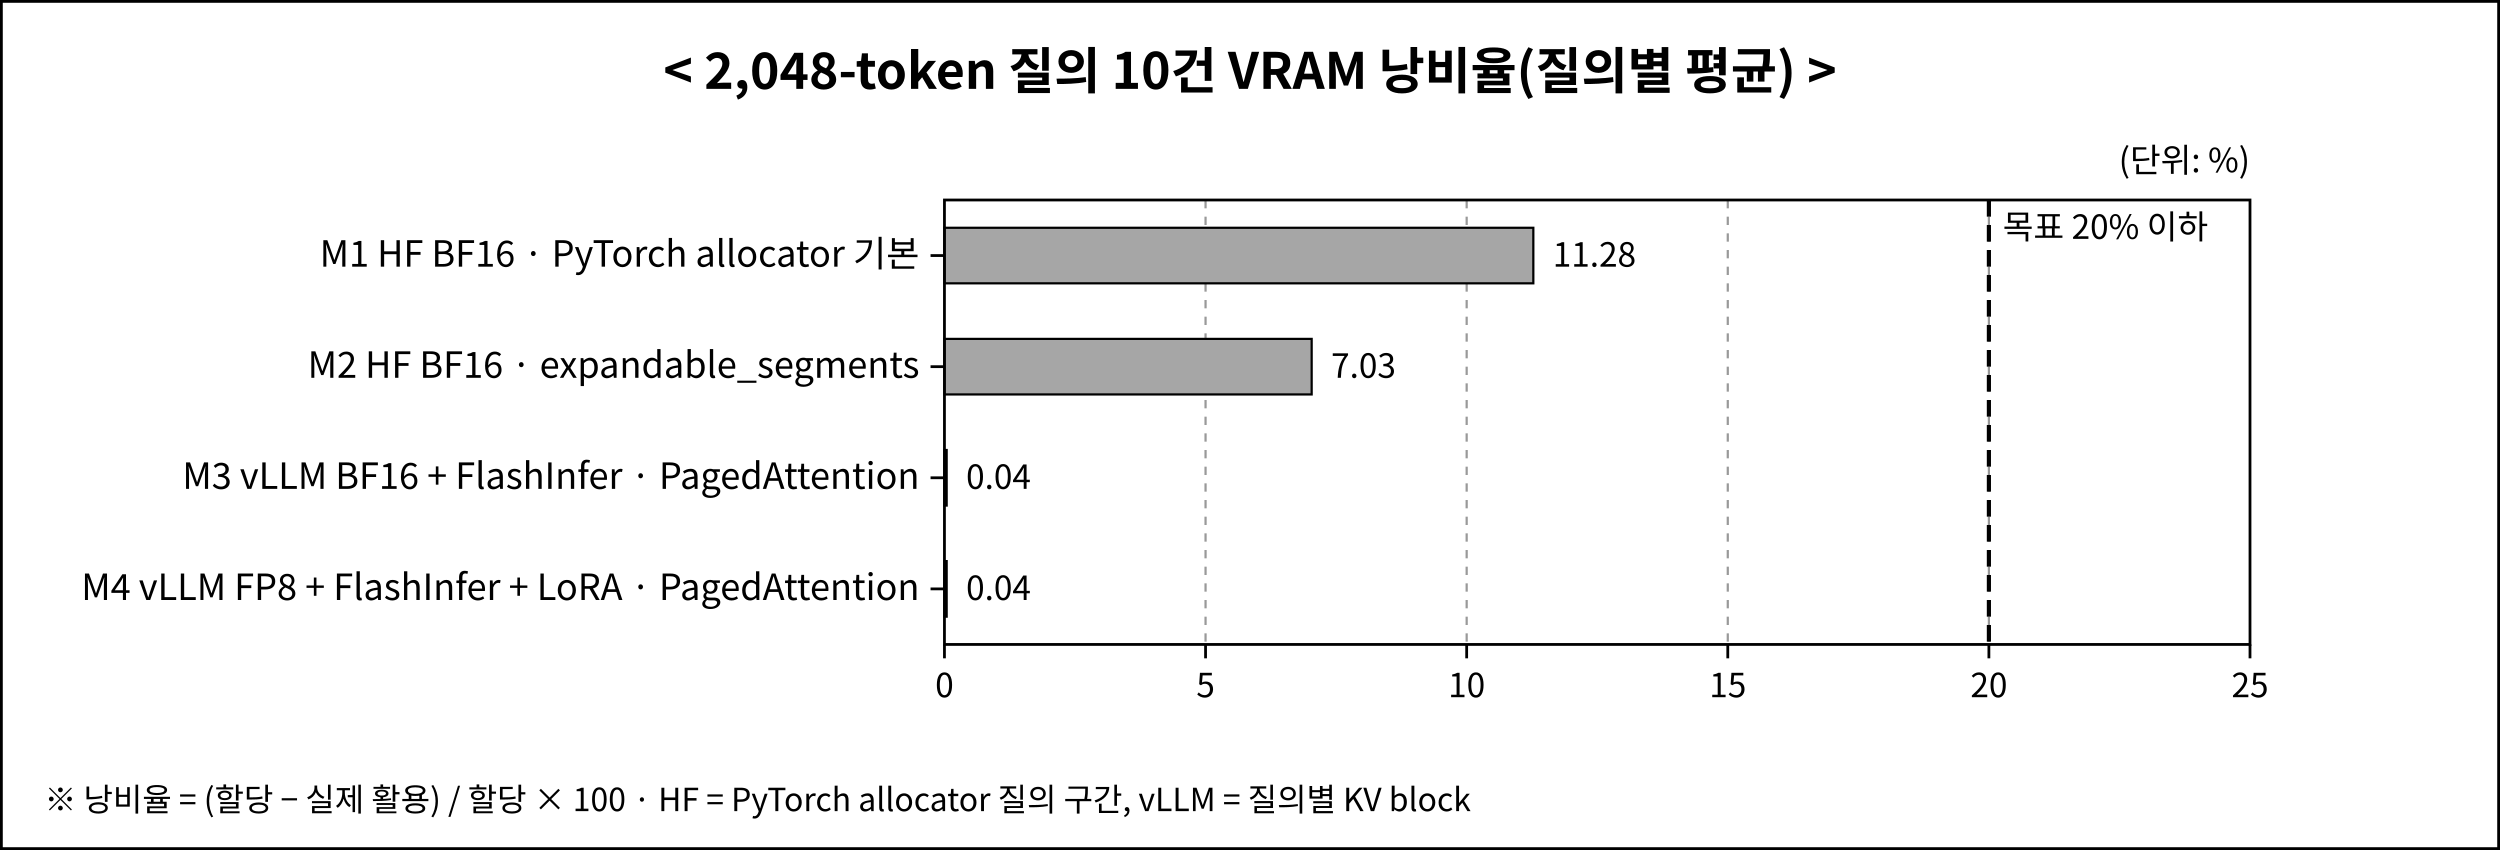
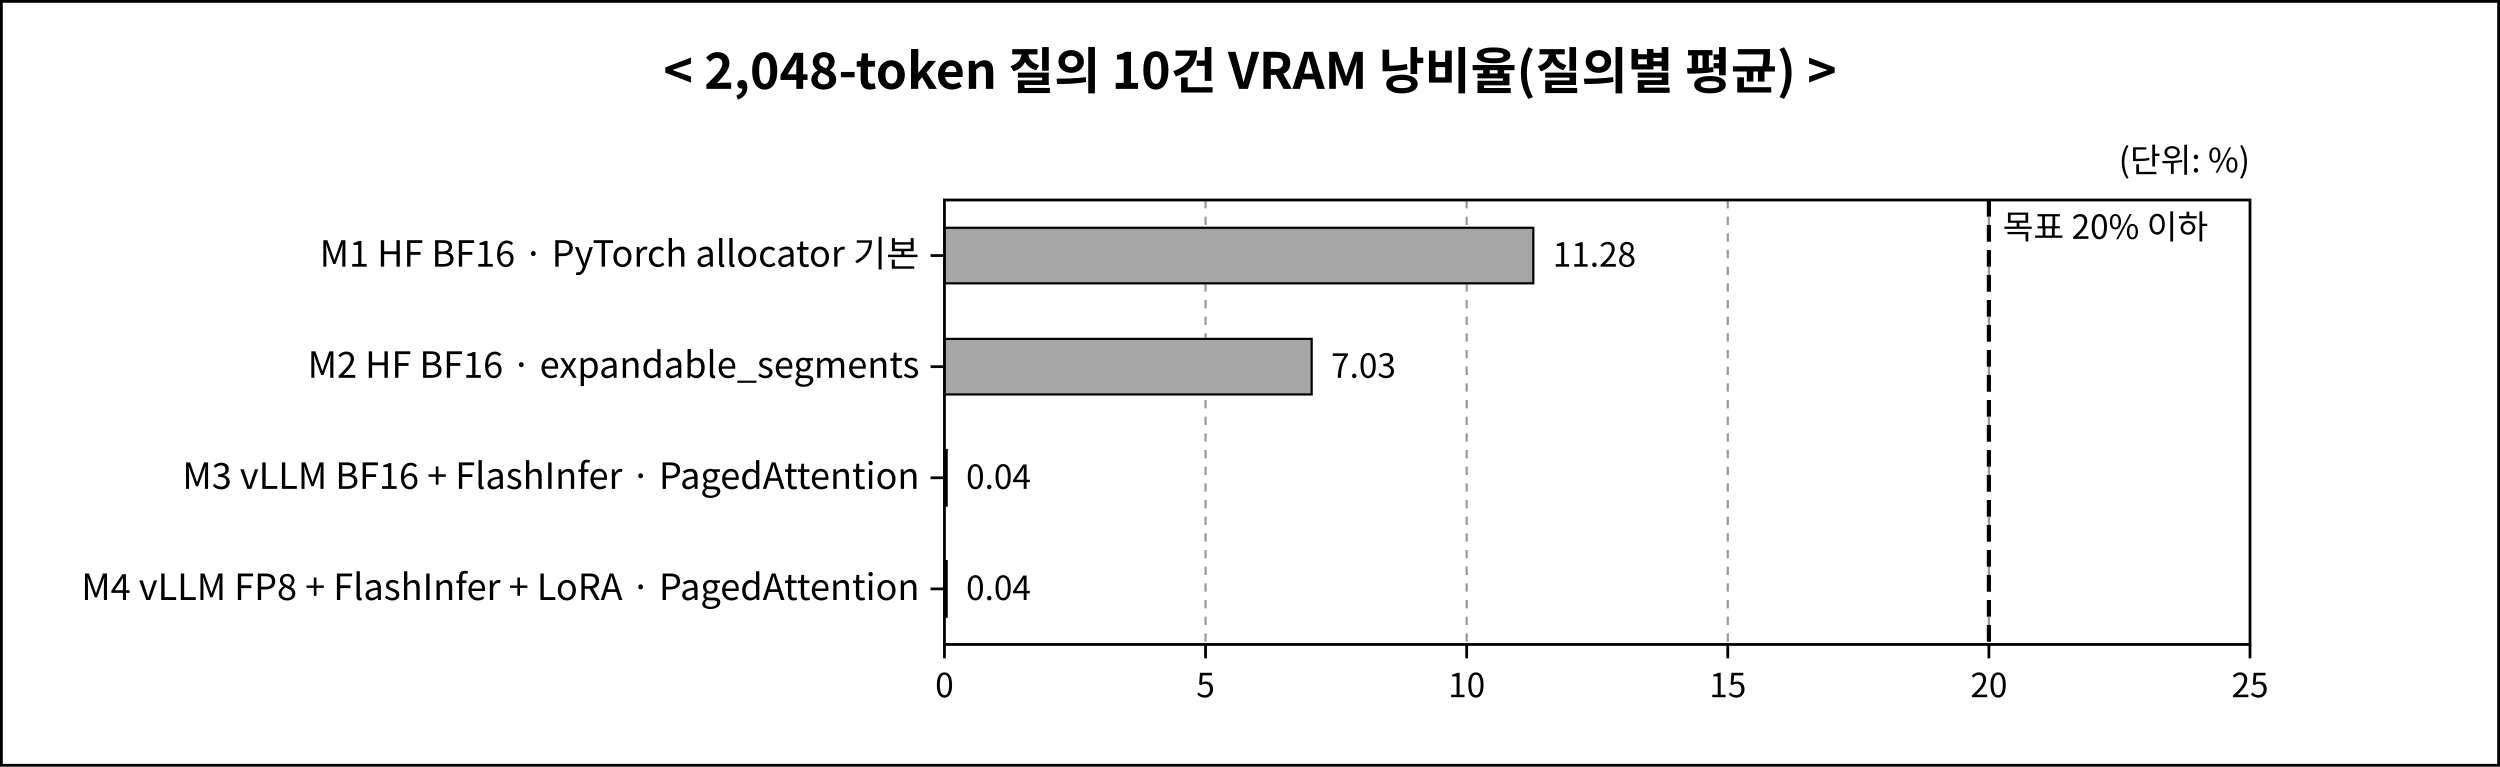
- <svg xmlns="http://www.w3.org/2000/svg" width="900" height="306" viewBox="0 0 900 306" font-family="Gulim, 굴림, Dotum, 돋움, 'Malgun Gothic', 'Noto Sans CJK KR', 'WenQuanYi Zen Hei', sans-serif">
-   <rect width="900" height="306" fill="#ffffff" />
-   <rect x="0.5" y="0.5" width="899" height="305" fill="none" stroke="#000000" stroke-width="1" />
+ <svg xmlns="http://www.w3.org/2000/svg" width="900" height="276" viewBox="0 0 900 276" font-family="Gulim, 굴림, Dotum, 돋움, 'Malgun Gothic', 'Noto Sans CJK KR', 'WenQuanYi Zen Hei', sans-serif">
+   <rect width="900" height="276" fill="#ffffff" />
+   <rect x="0.5" y="0.5" width="899" height="275" fill="none" stroke="#000000" stroke-width="1" />
  <text x="450.0" y="32" font-size="18" font-weight="700" fill="#000000" text-anchor="middle">&lt; 2,048-token 질의 10건 VRAM 낭비율(질의별 평균) &gt;</text>
  <text x="810" y="62" font-size="12" fill="#000000" text-anchor="end">(단위: %)</text>
  <line x1="340.0" y1="232" x2="340.0" y2="237" stroke="#000000" stroke-width="1" />
  <text x="340.0" y="251" font-size="12" fill="#000000" text-anchor="middle">0</text>
  <line x1="434.0" y1="72" x2="434.0" y2="232" stroke="#999999" stroke-width="0.8" stroke-dasharray="3 3" />
  <line x1="434.0" y1="232" x2="434.0" y2="237" stroke="#000000" stroke-width="1" />
  <text x="434.0" y="251" font-size="12" fill="#000000" text-anchor="middle">5</text>
  <line x1="528.0" y1="72" x2="528.0" y2="232" stroke="#999999" stroke-width="0.8" stroke-dasharray="3 3" />
  <line x1="528.0" y1="232" x2="528.0" y2="237" stroke="#000000" stroke-width="1" />
  <text x="528.0" y="251" font-size="12" fill="#000000" text-anchor="middle">10</text>
  <line x1="622.0" y1="72" x2="622.0" y2="232" stroke="#999999" stroke-width="0.8" stroke-dasharray="3 3" />
  <line x1="622.0" y1="232" x2="622.0" y2="237" stroke="#000000" stroke-width="1" />
  <text x="622.0" y="251" font-size="12" fill="#000000" text-anchor="middle">15</text>
  <line x1="716.0" y1="72" x2="716.0" y2="232" stroke="#999999" stroke-width="0.8" stroke-dasharray="3 3" />
  <line x1="716.0" y1="232" x2="716.0" y2="237" stroke="#000000" stroke-width="1" />
  <text x="716.0" y="251" font-size="12" fill="#000000" text-anchor="middle">20</text>
  <line x1="810.0" y1="232" x2="810.0" y2="237" stroke="#000000" stroke-width="1" />
  <text x="810.0" y="251" font-size="12" fill="#000000" text-anchor="middle">25</text>
  <line x1="335" y1="92.0" x2="340" y2="92.0" stroke="#000000" stroke-width="1" />
  <text x="331" y="96.0" font-size="13" fill="#000000" text-anchor="end">M1 HF BF16 · PyTorch allocator 기본</text>
  <rect x="340" y="82" width="212.0" height="20" fill="#a6a6a6" stroke="#000000" stroke-width="0.8" />
  <text x="559.0" y="96.0" font-size="12" fill="#000000">11.28</text>
  <line x1="335" y1="132.0" x2="340" y2="132.0" stroke="#000000" stroke-width="1" />
  <text x="331" y="136.0" font-size="13" fill="#000000" text-anchor="end">M2 HF BF16 · expandable_segments</text>
  <rect x="340" y="122" width="132.2" height="20" fill="#a6a6a6" stroke="#000000" stroke-width="0.8" />
  <text x="479.2" y="136.0" font-size="12" fill="#000000">7.03</text>
  <line x1="335" y1="172.0" x2="340" y2="172.0" stroke="#000000" stroke-width="1" />
  <text x="331" y="176.0" font-size="13" fill="#000000" text-anchor="end">M3 vLLM BF16 + FlashInfer · PagedAttention</text>
  <rect x="340" y="162" width="0.8" height="20" fill="#a6a6a6" stroke="#000000" stroke-width="0.8" />
  <text x="347.8" y="176.0" font-size="12" fill="#000000">0.04</text>
  <line x1="335" y1="212.0" x2="340" y2="212.0" stroke="#000000" stroke-width="1" />
  <text x="331" y="216.0" font-size="13" fill="#000000" text-anchor="end">M4 vLLM FP8 + FlashInfer + LoRA · PagedAttention</text>
  <rect x="340" y="202" width="0.8" height="20" fill="#a6a6a6" stroke="#000000" stroke-width="0.8" />
  <text x="347.8" y="216.0" font-size="12" fill="#000000">0.04</text>
  <line x1="716.0" y1="72" x2="716.0" y2="232" stroke="#000000" stroke-width="1.5" stroke-dasharray="6 3" />
  <text x="721.0" y="86" font-size="12" fill="#000000">목표 20% 이하</text>
  <rect x="340" y="72" width="470" height="160" fill="none" stroke="#000000" stroke-width="1" />
-   <text x="16" y="292" font-size="11.5" fill="#000000">※ 낭비율 = (할당 − 실제 활용) / 할당 × 100 · HF = PyTorch allocator 질의 구간, vLLM = 질의별 KV block</text>
</svg>
